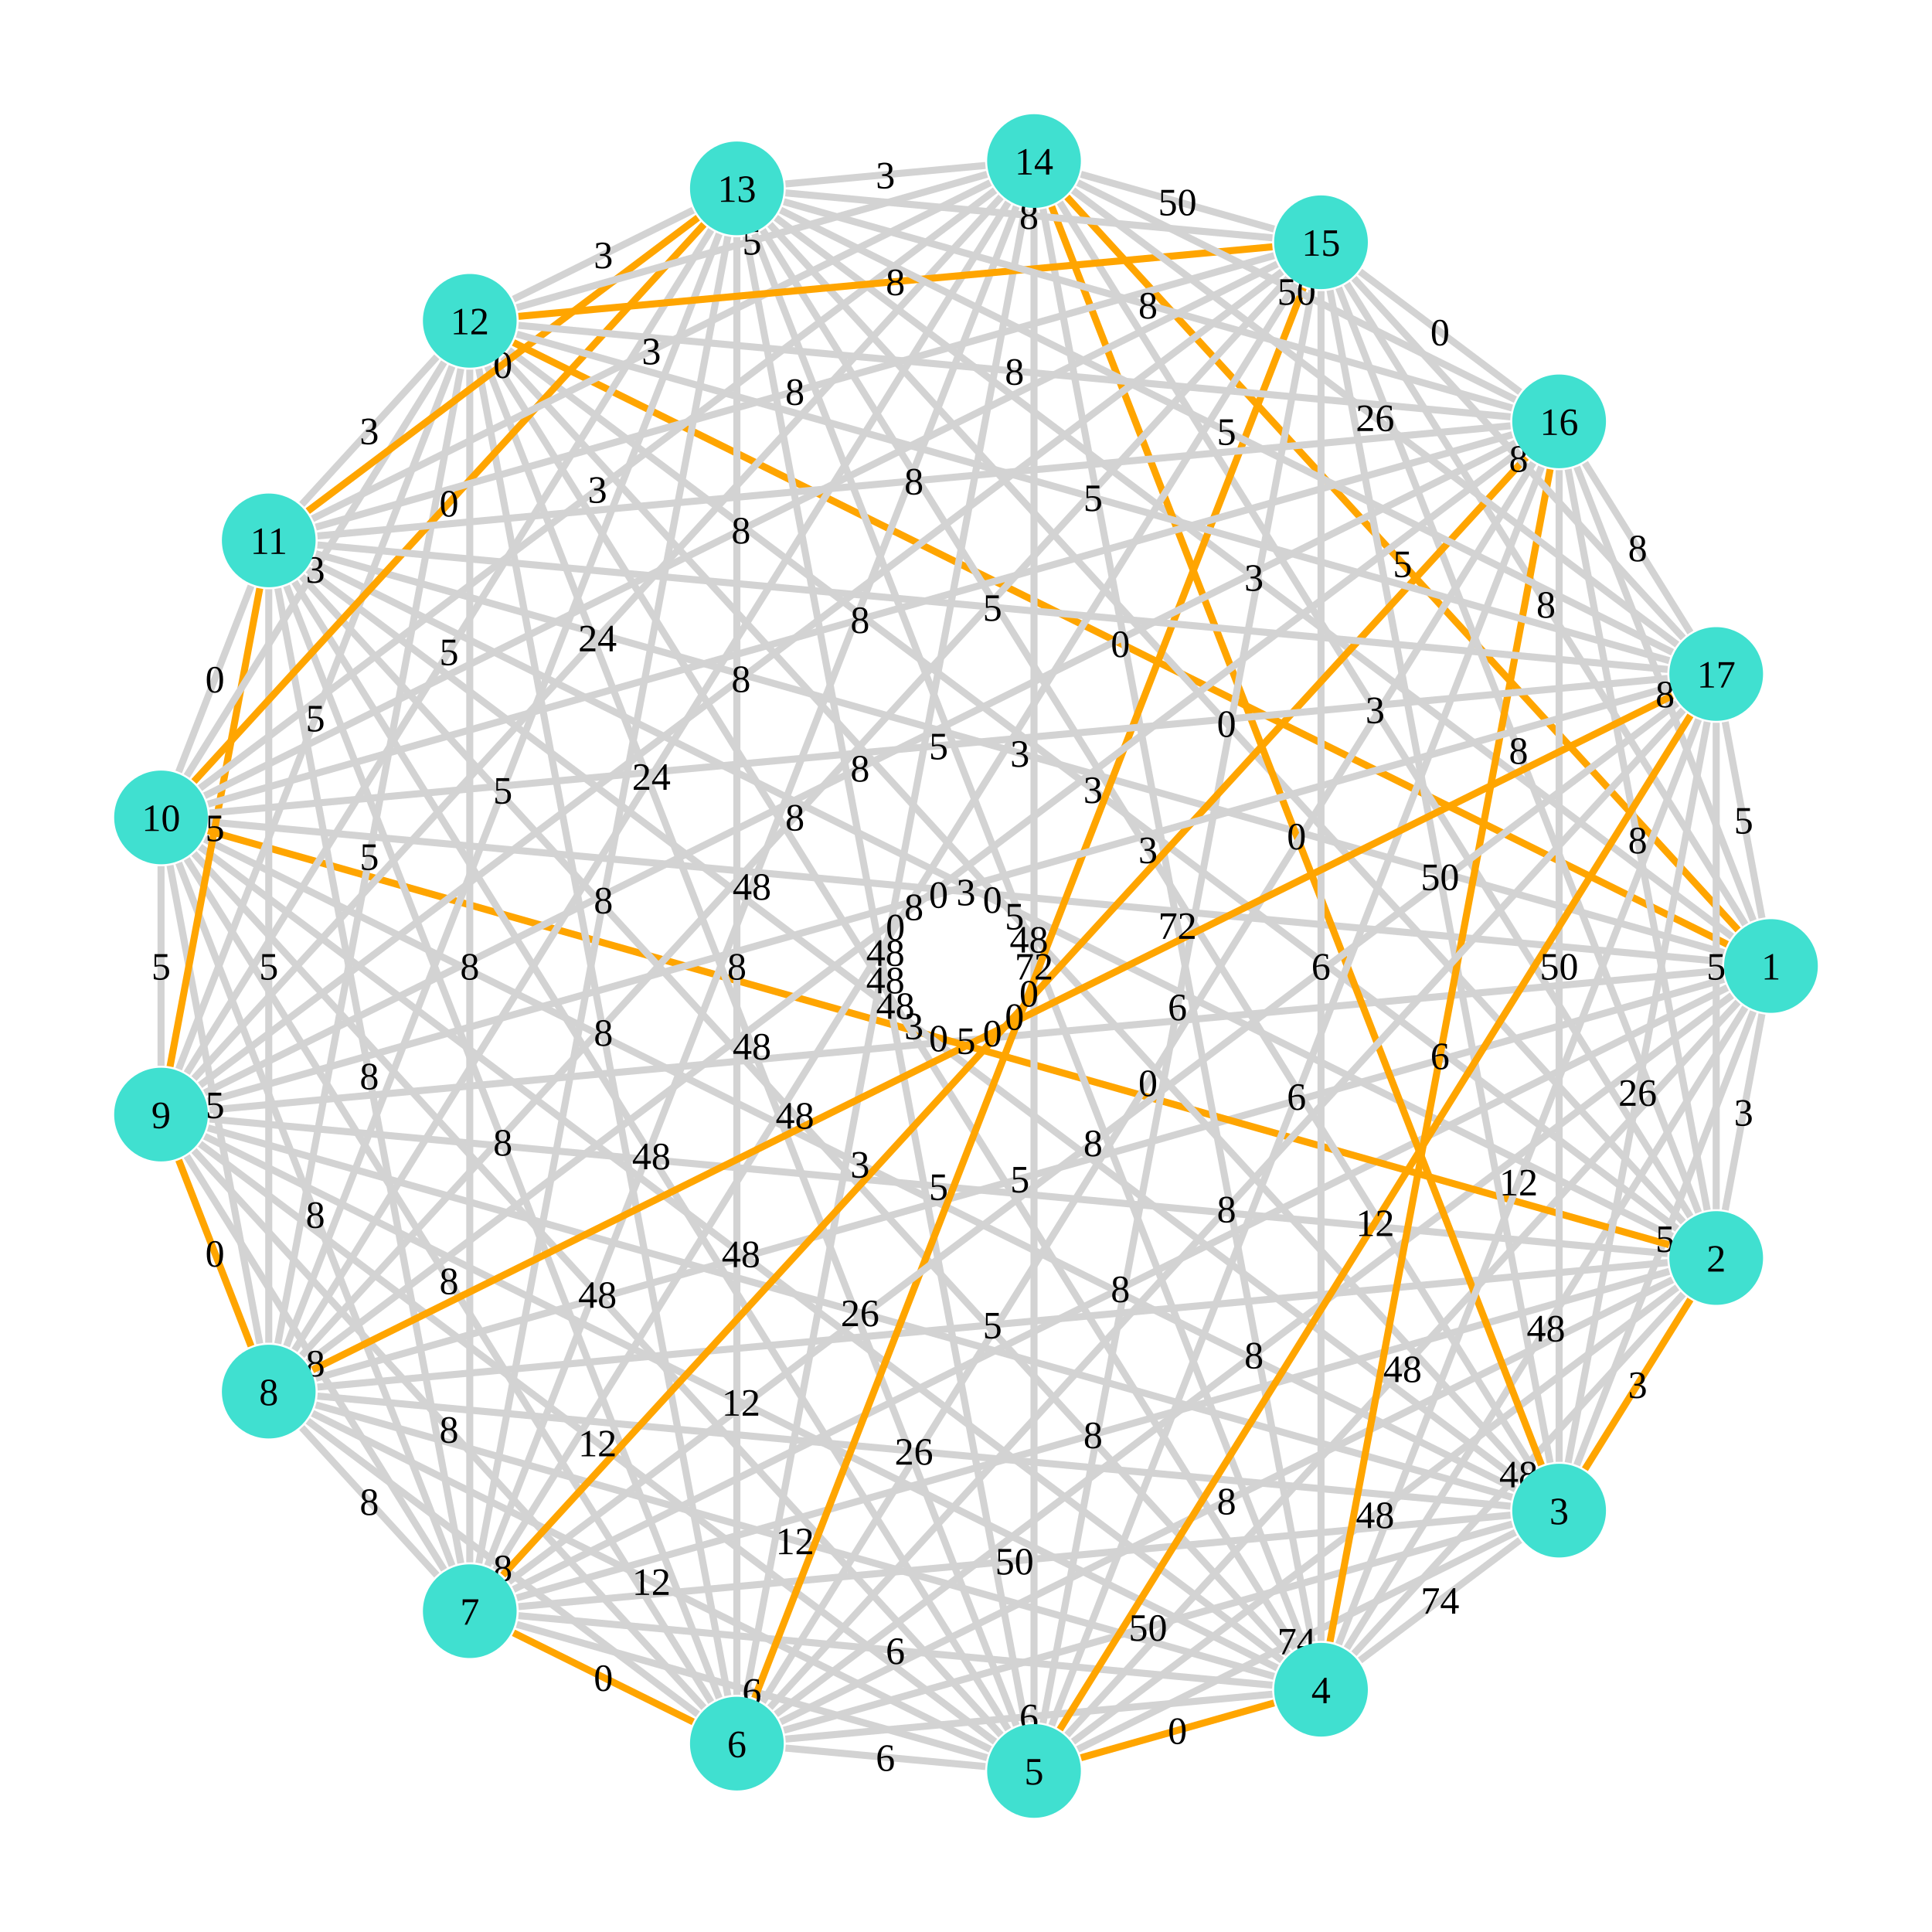
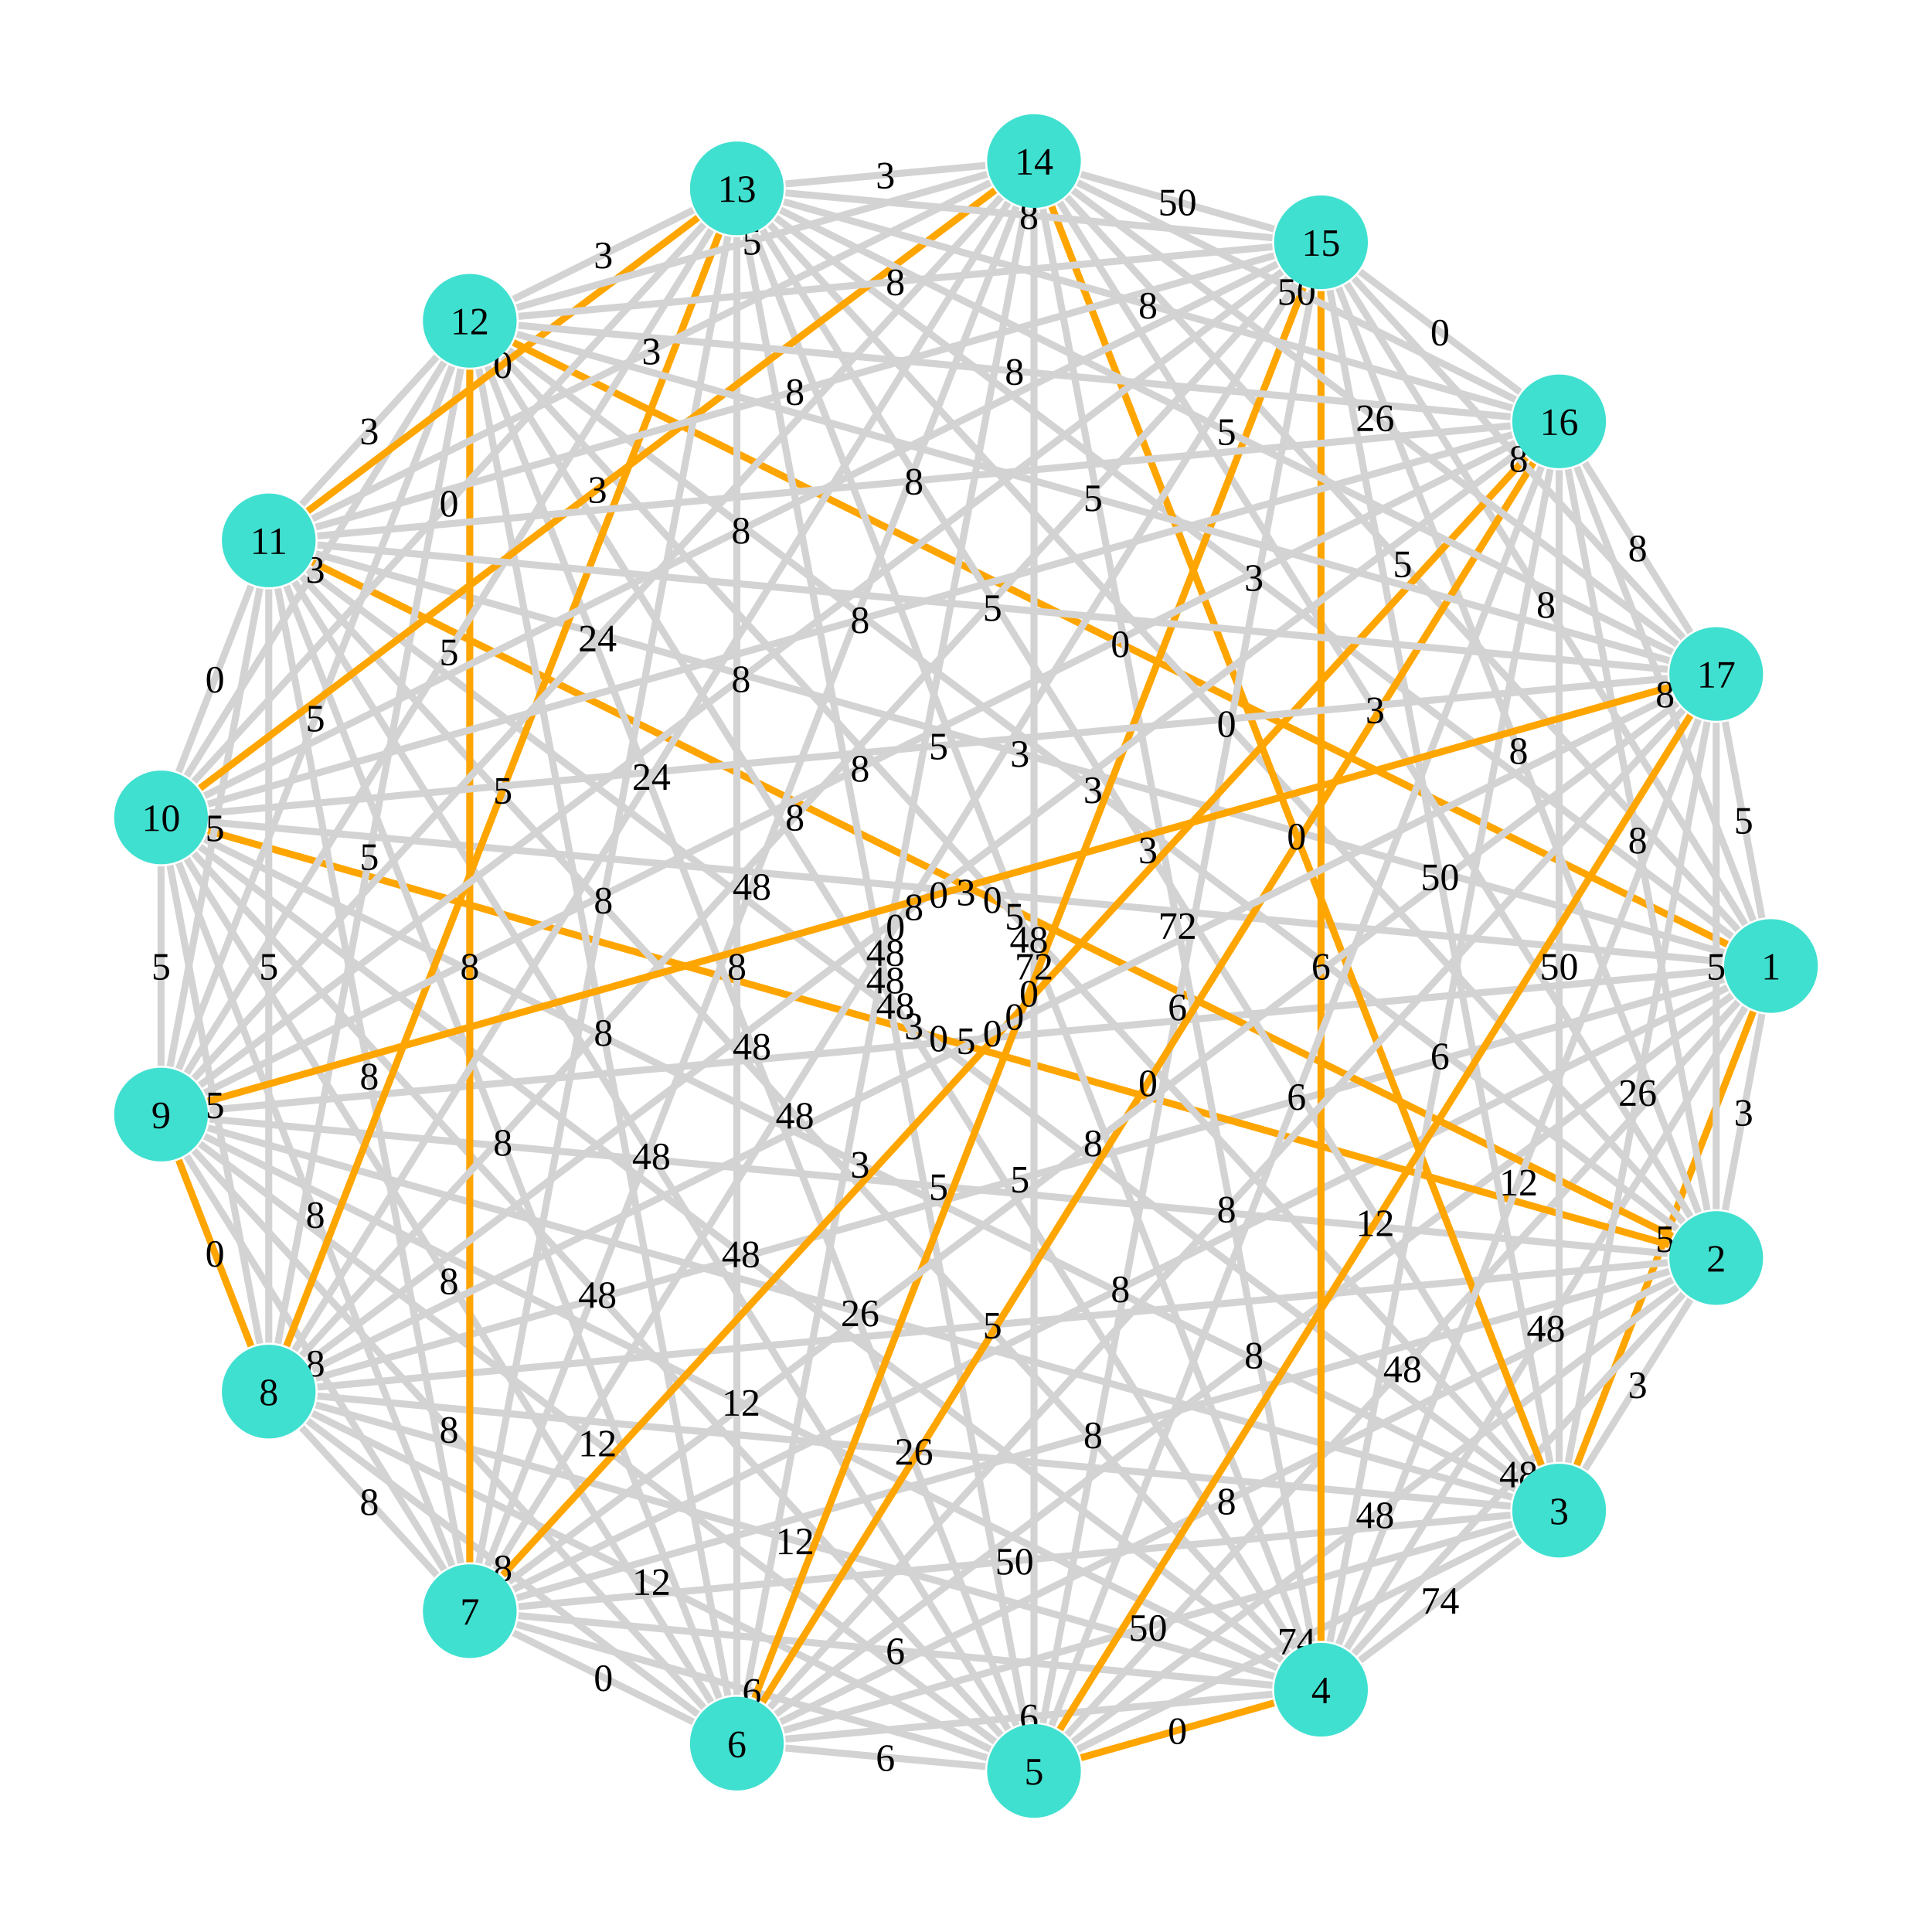
<svg xmlns="http://www.w3.org/2000/svg" xmlns:xlink="http://www.w3.org/1999/xlink" version="1.2" width="200mm" height="200mm" viewBox="0 0 200 200" stroke="none" fill="#000000" stroke-width="0.3" font-size="3.88">
-   <g stroke-width="0.73" fill="#000000" fill-opacity="0.000" id="img-a6ff2faf-1">
+   <g stroke-width="0.73" fill="#000000" fill-opacity="0.000" id="img-e60c3bd5-1">
    <path fill="none" d="M182.4,104.97 L 178.59 125.27" stroke="#D3D3D3" />
-     <path fill="none" d="M181.5,104.71 L 163.23 151.67" stroke="#D3D3D3" />
+     <path fill="none" d="M181.5,104.71 L 163.23 151.67" stroke="#FFA500" />
    <path fill="none" d="M180.67,104.29 L 139.42 170.63" stroke="#D3D3D3" />
    <path fill="none" d="M179.92,103.73 L 110.45 179.61" stroke="#D3D3D3" />
    <path fill="none" d="M179.29,103.04 L 80.32 177.46" stroke="#D3D3D3" />
    <path fill="none" d="M178.81,102.24 L 53.16 164.54" stroke="#D3D3D3" />
    <path fill="none" d="M178.47,101.38 L 32.69 142.68" stroke="#D3D3D3" />
    <path fill="none" d="M178.3,100.46 L 21.7 114.91" stroke="#D3D3D3" />
    <path fill="none" d="M178.3,99.54 L 21.7 85.09" stroke="#D3D3D3" />
    <path fill="none" d="M178.47,98.62 L 32.69 57.32" stroke="#D3D3D3" />
    <path fill="none" d="M178.81,97.76 L 53.16 35.46" stroke="#FFA500" />
    <path fill="none" d="M179.29,96.96 L 80.32 22.54" stroke="#D3D3D3" />
-     <path fill="none" d="M179.92,96.27 L 110.45 20.39" stroke="#FFA500" />
+     <path fill="none" d="M179.92,96.27 L 110.45 20.39" stroke="#D3D3D3" />
    <path fill="none" d="M180.67,95.71 L 139.42 29.37" stroke="#D3D3D3" />
    <path fill="none" d="M181.5,95.29 L 163.23 48.33" stroke="#D3D3D3" />
    <path fill="none" d="M182.4,95.03 L 178.59 74.73" stroke="#D3D3D3" />
-     <path fill="none" d="M174.99,134.52 L 164.07 152.09" stroke="#FFA500" />
+     <path fill="none" d="M174.99,134.52 L 164.07 152.09" stroke="#D3D3D3" />
    <path fill="none" d="M174.25,133.96 L 140.16 171.19" stroke="#D3D3D3" />
    <path fill="none" d="M173.62,133.27 L 111.08 180.3" stroke="#D3D3D3" />
    <path fill="none" d="M173.13,132.48 L 80.81 178.25" stroke="#D3D3D3" />
    <path fill="none" d="M172.8,131.61 L 53.5 165.41" stroke="#D3D3D3" />
    <path fill="none" d="M172.63,130.7 L 32.86 143.59" stroke="#D3D3D3" />
    <path fill="none" d="M172.63,129.77 L 21.7 115.84" stroke="#D3D3D3" />
    <path fill="none" d="M172.8,128.86 L 21.53 86" stroke="#FFA500" />
-     <path fill="none" d="M173.13,127.99 L 32.35 58.19" stroke="#D3D3D3" />
+     <path fill="none" d="M173.13,127.99 L 32.35 58.19" stroke="#FFA500" />
    <path fill="none" d="M173.62,127.2 L 52.67 36.25" stroke="#D3D3D3" />
    <path fill="none" d="M174.25,126.51 L 79.7 23.23" stroke="#D3D3D3" />
    <path fill="none" d="M174.99,125.94 L 109.71 20.96" stroke="#D3D3D3" />
    <path fill="none" d="M175.83,125.52 L 138.58 29.79" stroke="#D3D3D3" />
    <path fill="none" d="M176.73,125.27 L 162.33 48.58" stroke="#D3D3D3" />
    <path fill="none" d="M177.66,125.18 L 177.66 74.82" stroke="#D3D3D3" />
    <path fill="none" d="M157.36,159.42 L 140.79 171.88" stroke="#D3D3D3" />
    <path fill="none" d="M156.87,158.63 L 111.57 181.09" stroke="#D3D3D3" />
    <path fill="none" d="M156.54,157.76 L 81.14 179.12" stroke="#D3D3D3" />
    <path fill="none" d="M156.37,156.85 L 53.67 166.32" stroke="#D3D3D3" />
    <path fill="none" d="M156.37,155.92 L 32.86 144.52" stroke="#D3D3D3" />
    <path fill="none" d="M156.54,155 L 21.53 116.76" stroke="#D3D3D3" />
    <path fill="none" d="M156.87,154.14 L 21.19 86.87" stroke="#D3D3D3" />
    <path fill="none" d="M157.36,153.35 L 31.86 58.98" stroke="#D3D3D3" />
    <path fill="none" d="M157.99,152.65 L 52.05 36.94" stroke="#D3D3D3" />
    <path fill="none" d="M158.73,152.09 L 78.95 23.8" stroke="#D3D3D3" />
    <path fill="none" d="M159.57,151.67 L 108.87 21.38" stroke="#FFA500" />
    <path fill="none" d="M160.47,151.42 L 137.68 30.05" stroke="#D3D3D3" />
    <path fill="none" d="M161.4,151.33 L 161.4 48.67" stroke="#D3D3D3" />
    <path fill="none" d="M162.33,151.42 L 176.73 74.73" stroke="#D3D3D3" />
    <path fill="none" d="M131.89,176.29 L 111.9 181.96" stroke="#FFA500" />
    <path fill="none" d="M131.72,175.38 L 81.31 180.03" stroke="#D3D3D3" />
    <path fill="none" d="M131.72,174.45 L 53.67 167.25" stroke="#D3D3D3" />
    <path fill="none" d="M131.89,173.54 L 32.69 145.43" stroke="#D3D3D3" />
    <path fill="none" d="M132.22,172.67 L 21.19 117.62" stroke="#D3D3D3" />
    <path fill="none" d="M132.71,171.88 L 20.71 87.66" stroke="#D3D3D3" />
    <path fill="none" d="M133.34,171.19 L 31.24 59.67" stroke="#D3D3D3" />
    <path fill="none" d="M134.08,170.63 L 51.3 37.5" stroke="#D3D3D3" />
    <path fill="none" d="M134.92,170.21 L 78.12 24.21" stroke="#D3D3D3" />
    <path fill="none" d="M135.82,169.95 L 107.97 21.63" stroke="#D3D3D3" />
-     <path fill="none" d="M136.75,169.86 L 136.75 30.14" stroke="#D3D3D3" />
-     <path fill="none" d="M137.68,169.95 L 160.47 48.58" stroke="#FFA500" />
+     <path fill="none" d="M136.75,169.86 L 136.75 30.14" stroke="#FFA500" />
+     <path fill="none" d="M137.68,169.95 L 160.47 48.58" stroke="#D3D3D3" />
    <path fill="none" d="M138.58,170.21 L 175.83 74.48" stroke="#D3D3D3" />
    <path fill="none" d="M102.01,182.87 L 81.31 180.96" stroke="#D3D3D3" />
    <path fill="none" d="M102.18,181.96 L 53.5 168.16" stroke="#D3D3D3" />
    <path fill="none" d="M102.51,181.09 L 32.35 146.3" stroke="#D3D3D3" />
    <path fill="none" d="M103,180.3 L 20.71 118.41" stroke="#D3D3D3" />
    <path fill="none" d="M103.63,179.61 L 20.08 88.35" stroke="#D3D3D3" />
    <path fill="none" d="M104.37,179.04 L 30.49 60.23" stroke="#D3D3D3" />
    <path fill="none" d="M105.21,178.62 L 50.47 37.92" stroke="#D3D3D3" />
    <path fill="none" d="M106.11,178.37 L 77.22 24.47" stroke="#D3D3D3" />
    <path fill="none" d="M107.04,178.28 L 107.04 21.72" stroke="#D3D3D3" />
    <path fill="none" d="M107.97,178.37 L 135.82 30.05" stroke="#D3D3D3" />
    <path fill="none" d="M108.87,178.62 L 159.57 48.33" stroke="#D3D3D3" />
    <path fill="none" d="M109.71,179.04 L 174.99 74.06" stroke="#FFA500" />
-     <path fill="none" d="M71.76,178.25 L 53.16 169.03" stroke="#FFA500" />
+     <path fill="none" d="M71.76,178.25 L 53.16 169.03" stroke="#D3D3D3" />
    <path fill="none" d="M72.24,177.46 L 31.86 147.09" stroke="#D3D3D3" />
    <path fill="none" d="M72.87,176.77 L 20.08 119.1" stroke="#D3D3D3" />
    <path fill="none" d="M73.62,176.2 L 19.33 88.91" stroke="#D3D3D3" />
    <path fill="none" d="M74.45,175.79 L 29.66 60.65" stroke="#D3D3D3" />
    <path fill="none" d="M75.35,175.53 L 49.57 38.18" stroke="#D3D3D3" />
    <path fill="none" d="M76.28,175.44 L 76.28 24.56" stroke="#D3D3D3" />
    <path fill="none" d="M77.22,175.53 L 106.11 21.63" stroke="#D3D3D3" />
    <path fill="none" d="M78.12,175.79 L 134.92 29.79" stroke="#FFA500" />
-     <path fill="none" d="M78.95,176.2 L 158.73 47.91" stroke="#D3D3D3" />
+     <path fill="none" d="M78.95,176.2 L 158.73 47.91" stroke="#FFA500" />
    <path fill="none" d="M79.7,176.77 L 174.25 73.49" stroke="#D3D3D3" />
    <path fill="none" d="M45.22,163.06 L 31.24 147.78" stroke="#D3D3D3" />
    <path fill="none" d="M45.97,162.5 L 19.33 119.67" stroke="#D3D3D3" />
    <path fill="none" d="M46.8,162.08 L 18.5 89.33" stroke="#D3D3D3" />
    <path fill="none" d="M47.7,161.82 L 28.76 60.91" stroke="#D3D3D3" />
-     <path fill="none" d="M48.63,161.73 L 48.63 38.27" stroke="#D3D3D3" />
+     <path fill="none" d="M48.63,161.73 L 48.63 38.27" stroke="#FFA500" />
    <path fill="none" d="M49.57,161.82 L 75.35 24.47" stroke="#D3D3D3" />
    <path fill="none" d="M50.47,162.08 L 105.21 21.38" stroke="#D3D3D3" />
    <path fill="none" d="M51.3,162.5 L 134.08 29.37" stroke="#D3D3D3" />
    <path fill="none" d="M52.05,163.06 L 157.99 47.35" stroke="#FFA500" />
    <path fill="none" d="M52.67,163.75 L 173.62 72.8" stroke="#D3D3D3" />
    <path fill="none" d="M25.99,139.35 L 18.5 120.09" stroke="#FFA500" />
    <path fill="none" d="M26.89,139.09 L 17.6 89.59" stroke="#D3D3D3" />
    <path fill="none" d="M27.82,139 L 27.82 61" stroke="#D3D3D3" />
    <path fill="none" d="M28.76,139.09 L 47.7 38.18" stroke="#D3D3D3" />
-     <path fill="none" d="M29.66,139.35 L 74.45 24.21" stroke="#D3D3D3" />
+     <path fill="none" d="M29.66,139.35 L 74.45 24.21" stroke="#FFA500" />
    <path fill="none" d="M30.49,139.77 L 104.37 20.96" stroke="#D3D3D3" />
    <path fill="none" d="M31.24,140.33 L 133.34 28.81" stroke="#D3D3D3" />
    <path fill="none" d="M31.86,141.02 L 157.36 46.65" stroke="#D3D3D3" />
-     <path fill="none" d="M32.35,141.81 L 173.13 72.01" stroke="#FFA500" />
+     <path fill="none" d="M32.35,141.81 L 173.13 72.01" stroke="#D3D3D3" />
    <path fill="none" d="M16.67,110.33 L 16.67 89.67" stroke="#D3D3D3" />
-     <path fill="none" d="M17.6,110.41 L 26.89 60.91" stroke="#FFA500" />
+     <path fill="none" d="M17.6,110.41 L 26.89 60.91" stroke="#D3D3D3" />
    <path fill="none" d="M18.5,110.67 L 46.8 37.92" stroke="#D3D3D3" />
    <path fill="none" d="M19.33,111.09 L 73.62 23.8" stroke="#D3D3D3" />
    <path fill="none" d="M20.08,111.65 L 103.63 20.39" stroke="#D3D3D3" />
    <path fill="none" d="M20.71,112.34 L 132.71 28.12" stroke="#D3D3D3" />
    <path fill="none" d="M21.19,113.13 L 156.87 45.86" stroke="#D3D3D3" />
-     <path fill="none" d="M21.53,114 L 172.8 71.14" stroke="#D3D3D3" />
+     <path fill="none" d="M21.53,114 L 172.8 71.14" stroke="#FFA500" />
    <path fill="none" d="M18.5,79.91 L 25.99 60.65" stroke="#D3D3D3" />
    <path fill="none" d="M19.33,80.33 L 45.97 37.5" stroke="#D3D3D3" />
-     <path fill="none" d="M20.08,80.9 L 72.87 23.23" stroke="#FFA500" />
-     <path fill="none" d="M20.71,81.59 L 103 19.7" stroke="#D3D3D3" />
+     <path fill="none" d="M20.08,80.9 L 72.87 23.23" stroke="#D3D3D3" />
+     <path fill="none" d="M20.71,81.59 L 103 19.7" stroke="#FFA500" />
    <path fill="none" d="M21.19,82.38 L 132.22 27.33" stroke="#D3D3D3" />
    <path fill="none" d="M21.53,83.24 L 156.54 45" stroke="#D3D3D3" />
    <path fill="none" d="M21.7,84.16 L 172.63 70.23" stroke="#D3D3D3" />
    <path fill="none" d="M31.24,52.22 L 45.22 36.94" stroke="#D3D3D3" />
    <path fill="none" d="M31.86,52.91 L 72.24 22.54" stroke="#FFA500" />
    <path fill="none" d="M32.35,53.7 L 102.51 18.91" stroke="#D3D3D3" />
    <path fill="none" d="M32.69,54.57 L 131.89 26.46" stroke="#D3D3D3" />
    <path fill="none" d="M32.86,55.48 L 156.37 44.08" stroke="#D3D3D3" />
    <path fill="none" d="M32.86,56.41 L 172.63 69.3" stroke="#D3D3D3" />
    <path fill="none" d="M53.16,30.97 L 71.76 21.75" stroke="#D3D3D3" />
    <path fill="none" d="M53.5,31.84 L 102.18 18.04" stroke="#D3D3D3" />
-     <path fill="none" d="M53.67,32.75 L 131.72 25.55" stroke="#FFA500" />
+     <path fill="none" d="M53.67,32.75 L 131.72 25.55" stroke="#D3D3D3" />
    <path fill="none" d="M53.67,33.68 L 156.37 43.15" stroke="#D3D3D3" />
    <path fill="none" d="M53.5,34.59 L 172.8 68.39" stroke="#D3D3D3" />
    <path fill="none" d="M81.31,19.04 L 102.01 17.13" stroke="#D3D3D3" />
    <path fill="none" d="M81.31,19.97 L 131.72 24.62" stroke="#D3D3D3" />
    <path fill="none" d="M81.14,20.88 L 156.54 42.24" stroke="#D3D3D3" />
    <path fill="none" d="M80.81,21.75 L 173.13 67.52" stroke="#D3D3D3" />
    <path fill="none" d="M111.9,18.04 L 131.89 23.71" stroke="#D3D3D3" />
    <path fill="none" d="M111.57,18.91 L 156.87 41.37" stroke="#D3D3D3" />
    <path fill="none" d="M111.08,19.7 L 173.62 66.73" stroke="#D3D3D3" />
    <path fill="none" d="M140.79,28.12 L 157.36 40.58" stroke="#D3D3D3" />
    <path fill="none" d="M140.16,28.81 L 174.25 66.04" stroke="#D3D3D3" />
    <path fill="none" d="M164.07,47.91 L 174.99 65.48" stroke="#D3D3D3" />
  </g>
-   <g stroke-width="0.73" id="img-a6ff2faf-2">
+   <g stroke-width="0.73" id="img-e60c3bd5-2">
</g>
-   <g font-size="4" stroke="#000000" stroke-opacity="0.000" fill="#000000" id="img-a6ff2faf-3">
+   <g font-size="4" stroke="#000000" stroke-opacity="0.000" fill="#000000" id="img-e60c3bd5-3">
    <text x="180.5" y="115.12" text-anchor="middle" dy="0.35em">3</text>
    <text x="172.37" y="128.19" text-anchor="middle" dy="0.35em">5</text>
    <text x="160.04" y="137.46" text-anchor="middle" dy="0.35em">48</text>
    <text x="145.19" y="141.67" text-anchor="middle" dy="0.35em">48</text>
    <text x="129.81" y="140.25" text-anchor="middle" dy="0.35em">8</text>
    <text x="115.98" y="133.39" text-anchor="middle" dy="0.35em">8</text>
    <text x="105.58" y="122.03" text-anchor="middle" dy="0.35em">5</text>
    <text x="100" y="107.69" text-anchor="middle" dy="0.35em">5</text>
    <text x="100" y="92.31" text-anchor="middle" dy="0.35em">3</text>
    <text x="105.58" y="77.97" text-anchor="middle" dy="0.35em">3</text>
    <text x="115.98" y="66.61" text-anchor="middle" dy="0.35em">0</text>
    <text x="129.81" y="59.75" text-anchor="middle" dy="0.35em">3</text>
    <text x="145.19" y="58.33" text-anchor="middle" dy="0.35em">5</text>
    <text x="160.04" y="62.54" text-anchor="middle" dy="0.35em">8</text>
    <text x="172.37" y="71.81" text-anchor="middle" dy="0.35em">8</text>
    <text x="180.5" y="84.88" text-anchor="middle" dy="0.35em">5</text>
    <text x="169.53" y="143.31" text-anchor="middle" dy="0.35em">3</text>
    <text x="157.2" y="152.57" text-anchor="middle" dy="0.35em">48</text>
    <text x="142.35" y="156.78" text-anchor="middle" dy="0.35em">48</text>
    <text x="126.97" y="155.36" text-anchor="middle" dy="0.35em">8</text>
    <text x="113.15" y="148.51" text-anchor="middle" dy="0.35em">8</text>
    <text x="102.74" y="137.14" text-anchor="middle" dy="0.35em">5</text>
    <text x="97.16" y="122.81" text-anchor="middle" dy="0.35em">5</text>
    <text x="97.16" y="107.43" text-anchor="middle" dy="0.35em">0</text>
    <text x="102.74" y="93.09" text-anchor="middle" dy="0.35em">0</text>
    <text x="113.15" y="81.72" text-anchor="middle" dy="0.35em">3</text>
    <text x="126.97" y="74.87" text-anchor="middle" dy="0.35em">0</text>
    <text x="142.35" y="73.45" text-anchor="middle" dy="0.35em">3</text>
    <text x="157.2" y="77.66" text-anchor="middle" dy="0.35em">8</text>
    <text x="169.53" y="86.93" text-anchor="middle" dy="0.35em">8</text>
    <text x="177.66" y="100" text-anchor="middle" dy="0.35em">5</text>
    <text x="149.07" y="165.65" text-anchor="middle" dy="0.35em">74</text>
    <text x="134.22" y="169.86" text-anchor="middle" dy="0.35em">74</text>
    <text x="118.84" y="168.44" text-anchor="middle" dy="0.35em">50</text>
    <text x="105.02" y="161.58" text-anchor="middle" dy="0.35em">50</text>
    <text x="94.61" y="150.22" text-anchor="middle" dy="0.35em">26</text>
    <text x="89.03" y="135.88" text-anchor="middle" dy="0.35em">26</text>
    <text x="89.03" y="120.5" text-anchor="middle" dy="0.35em">3</text>
    <text x="94.61" y="106.16" text-anchor="middle" dy="0.35em">3</text>
    <text x="105.02" y="94.8" text-anchor="middle" dy="0.35em">5</text>
    <text x="118.84" y="87.94" text-anchor="middle" dy="0.35em">3</text>
    <text x="134.22" y="86.52" text-anchor="middle" dy="0.35em">0</text>
    <text x="149.07" y="90.73" text-anchor="middle" dy="0.35em">50</text>
    <text x="161.4" y="100" text-anchor="middle" dy="0.35em">50</text>
    <text x="169.53" y="113.07" text-anchor="middle" dy="0.35em">26</text>
    <text x="121.89" y="179.12" text-anchor="middle" dy="0.35em">0</text>
    <text x="106.52" y="177.71" text-anchor="middle" dy="0.35em">6</text>
    <text x="92.69" y="170.85" text-anchor="middle" dy="0.35em">6</text>
    <text x="82.29" y="159.49" text-anchor="middle" dy="0.35em">12</text>
    <text x="76.71" y="145.15" text-anchor="middle" dy="0.35em">12</text>
    <text x="76.71" y="129.77" text-anchor="middle" dy="0.35em">48</text>
    <text x="82.29" y="115.43" text-anchor="middle" dy="0.35em">48</text>
    <text x="92.69" y="104.07" text-anchor="middle" dy="0.35em">48</text>
    <text x="106.52" y="97.21" text-anchor="middle" dy="0.35em">48</text>
    <text x="121.89" y="95.79" text-anchor="middle" dy="0.35em">72</text>
    <text x="136.75" y="100" text-anchor="middle" dy="0.35em">6</text>
    <text x="149.07" y="109.27" text-anchor="middle" dy="0.35em">6</text>
    <text x="157.2" y="122.34" text-anchor="middle" dy="0.35em">12</text>
    <text x="91.66" y="181.91" text-anchor="middle" dy="0.35em">6</text>
    <text x="77.84" y="175.06" text-anchor="middle" dy="0.35em">6</text>
    <text x="67.43" y="163.7" text-anchor="middle" dy="0.35em">12</text>
    <text x="61.85" y="149.36" text-anchor="middle" dy="0.35em">12</text>
    <text x="61.85" y="133.98" text-anchor="middle" dy="0.35em">48</text>
    <text x="67.43" y="119.64" text-anchor="middle" dy="0.35em">48</text>
    <text x="77.84" y="108.27" text-anchor="middle" dy="0.35em">48</text>
    <text x="91.66" y="101.42" text-anchor="middle" dy="0.35em">48</text>
    <text x="107.04" y="100" text-anchor="middle" dy="0.35em">72</text>
    <text x="121.89" y="104.21" text-anchor="middle" dy="0.35em">6</text>
    <text x="134.22" y="113.48" text-anchor="middle" dy="0.35em">6</text>
    <text x="142.35" y="126.55" text-anchor="middle" dy="0.35em">12</text>
    <text x="62.46" y="173.64" text-anchor="middle" dy="0.35em">0</text>
    <text x="52.05" y="162.28" text-anchor="middle" dy="0.35em">8</text>
    <text x="46.48" y="147.94" text-anchor="middle" dy="0.35em">8</text>
    <text x="46.48" y="132.56" text-anchor="middle" dy="0.35em">8</text>
    <text x="52.05" y="118.22" text-anchor="middle" dy="0.35em">8</text>
    <text x="62.46" y="106.85" text-anchor="middle" dy="0.35em">8</text>
    <text x="76.28" y="100" text-anchor="middle" dy="0.35em">8</text>
    <text x="91.66" y="98.58" text-anchor="middle" dy="0.35em">48</text>
    <text x="106.52" y="102.79" text-anchor="middle" dy="0.35em">0</text>
    <text x="118.84" y="112.06" text-anchor="middle" dy="0.35em">0</text>
    <text x="126.97" y="125.13" text-anchor="middle" dy="0.35em">8</text>
    <text x="38.23" y="155.42" text-anchor="middle" dy="0.35em">8</text>
    <text x="32.65" y="141.08" text-anchor="middle" dy="0.35em">8</text>
    <text x="32.65" y="125.7" text-anchor="middle" dy="0.35em">8</text>
    <text x="38.23" y="111.36" text-anchor="middle" dy="0.35em">8</text>
    <text x="48.63" y="100" text-anchor="middle" dy="0.35em">8</text>
    <text x="62.46" y="93.15" text-anchor="middle" dy="0.35em">8</text>
    <text x="77.84" y="91.73" text-anchor="middle" dy="0.35em">48</text>
    <text x="92.69" y="95.93" text-anchor="middle" dy="0.35em">0</text>
    <text x="105.02" y="105.2" text-anchor="middle" dy="0.35em">0</text>
    <text x="113.15" y="118.28" text-anchor="middle" dy="0.35em">8</text>
    <text x="22.25" y="129.72" text-anchor="middle" dy="0.35em">0</text>
    <text x="22.25" y="114.34" text-anchor="middle" dy="0.35em">5</text>
    <text x="27.82" y="100" text-anchor="middle" dy="0.35em">5</text>
    <text x="38.23" y="88.64" text-anchor="middle" dy="0.35em">5</text>
    <text x="52.05" y="81.78" text-anchor="middle" dy="0.35em">5</text>
    <text x="67.43" y="80.36" text-anchor="middle" dy="0.35em">24</text>
    <text x="82.29" y="84.57" text-anchor="middle" dy="0.35em">8</text>
    <text x="94.61" y="93.84" text-anchor="middle" dy="0.35em">8</text>
    <text x="102.74" y="106.91" text-anchor="middle" dy="0.35em">0</text>
    <text x="16.67" y="100" text-anchor="middle" dy="0.35em">5</text>
    <text x="22.25" y="85.66" text-anchor="middle" dy="0.35em">5</text>
    <text x="32.65" y="74.3" text-anchor="middle" dy="0.35em">5</text>
    <text x="46.48" y="67.44" text-anchor="middle" dy="0.35em">5</text>
    <text x="61.85" y="66.02" text-anchor="middle" dy="0.35em">24</text>
    <text x="76.71" y="70.23" text-anchor="middle" dy="0.35em">8</text>
    <text x="89.03" y="79.5" text-anchor="middle" dy="0.35em">8</text>
    <text x="97.16" y="92.57" text-anchor="middle" dy="0.35em">0</text>
    <text x="22.25" y="70.28" text-anchor="middle" dy="0.35em">0</text>
    <text x="32.65" y="58.92" text-anchor="middle" dy="0.35em">3</text>
    <text x="46.48" y="52.06" text-anchor="middle" dy="0.35em">0</text>
    <text x="61.85" y="50.64" text-anchor="middle" dy="0.35em">3</text>
    <text x="76.71" y="54.85" text-anchor="middle" dy="0.35em">8</text>
    <text x="89.03" y="64.12" text-anchor="middle" dy="0.35em">8</text>
    <text x="97.16" y="77.19" text-anchor="middle" dy="0.35em">5</text>
    <text x="38.23" y="44.58" text-anchor="middle" dy="0.35em">3</text>
    <text x="52.05" y="37.72" text-anchor="middle" dy="0.35em">0</text>
    <text x="67.43" y="36.3" text-anchor="middle" dy="0.35em">3</text>
    <text x="82.29" y="40.51" text-anchor="middle" dy="0.35em">8</text>
    <text x="94.61" y="49.78" text-anchor="middle" dy="0.35em">8</text>
    <text x="102.74" y="62.86" text-anchor="middle" dy="0.35em">5</text>
    <text x="62.46" y="26.36" text-anchor="middle" dy="0.35em">3</text>
    <text x="77.84" y="24.94" text-anchor="middle" dy="0.35em">5</text>
    <text x="92.69" y="29.15" text-anchor="middle" dy="0.35em">8</text>
    <text x="105.02" y="38.42" text-anchor="middle" dy="0.35em">8</text>
    <text x="113.15" y="51.49" text-anchor="middle" dy="0.35em">5</text>
    <text x="91.66" y="18.09" text-anchor="middle" dy="0.35em">3</text>
    <text x="106.52" y="22.29" text-anchor="middle" dy="0.35em">8</text>
    <text x="118.84" y="31.56" text-anchor="middle" dy="0.35em">8</text>
    <text x="126.97" y="44.64" text-anchor="middle" dy="0.35em">5</text>
    <text x="121.89" y="20.88" text-anchor="middle" dy="0.35em">50</text>
    <text x="134.22" y="30.14" text-anchor="middle" dy="0.35em">50</text>
    <text x="142.35" y="43.22" text-anchor="middle" dy="0.35em">26</text>
    <text x="149.07" y="34.35" text-anchor="middle" dy="0.35em">0</text>
    <text x="157.2" y="47.43" text-anchor="middle" dy="0.35em">8</text>
    <text x="169.53" y="56.69" text-anchor="middle" dy="0.35em">8</text>
  </g>
-   <g stroke-width="0" stroke="#000000" stroke-opacity="0.000" fill="#40E0D0" id="img-a6ff2faf-4">
-     <use xlink:href="#img-a6ff2faf-5" x="183.33" y="100" />
-     <use xlink:href="#img-a6ff2faf-5" x="177.66" y="130.23" />
-     <use xlink:href="#img-a6ff2faf-5" x="161.4" y="156.38" />
-     <use xlink:href="#img-a6ff2faf-5" x="136.75" y="174.92" />
-     <use xlink:href="#img-a6ff2faf-5" x="107.04" y="183.33" />
-     <use xlink:href="#img-a6ff2faf-5" x="76.28" y="180.5" />
-     <use xlink:href="#img-a6ff2faf-5" x="48.63" y="166.79" />
-     <use xlink:href="#img-a6ff2faf-5" x="27.82" y="144.06" />
-     <use xlink:href="#img-a6ff2faf-5" x="16.67" y="115.38" />
-     <use xlink:href="#img-a6ff2faf-5" x="16.67" y="84.62" />
-     <use xlink:href="#img-a6ff2faf-5" x="27.82" y="55.94" />
-     <use xlink:href="#img-a6ff2faf-5" x="48.63" y="33.21" />
-     <use xlink:href="#img-a6ff2faf-5" x="76.28" y="19.5" />
-     <use xlink:href="#img-a6ff2faf-5" x="107.04" y="16.67" />
-     <use xlink:href="#img-a6ff2faf-5" x="136.75" y="25.08" />
-     <use xlink:href="#img-a6ff2faf-5" x="161.4" y="43.62" />
-     <use xlink:href="#img-a6ff2faf-5" x="177.66" y="69.77" />
+   <g stroke-width="0" stroke="#000000" stroke-opacity="0.000" fill="#40E0D0" id="img-e60c3bd5-4">
+     <use xlink:href="#img-e60c3bd5-5" x="183.33" y="100" />
+     <use xlink:href="#img-e60c3bd5-5" x="177.66" y="130.23" />
+     <use xlink:href="#img-e60c3bd5-5" x="161.4" y="156.38" />
+     <use xlink:href="#img-e60c3bd5-5" x="136.75" y="174.92" />
+     <use xlink:href="#img-e60c3bd5-5" x="107.04" y="183.33" />
+     <use xlink:href="#img-e60c3bd5-5" x="76.28" y="180.5" />
+     <use xlink:href="#img-e60c3bd5-5" x="48.63" y="166.79" />
+     <use xlink:href="#img-e60c3bd5-5" x="27.82" y="144.06" />
+     <use xlink:href="#img-e60c3bd5-5" x="16.67" y="115.38" />
+     <use xlink:href="#img-e60c3bd5-5" x="16.67" y="84.62" />
+     <use xlink:href="#img-e60c3bd5-5" x="27.82" y="55.94" />
+     <use xlink:href="#img-e60c3bd5-5" x="48.63" y="33.21" />
+     <use xlink:href="#img-e60c3bd5-5" x="76.28" y="19.5" />
+     <use xlink:href="#img-e60c3bd5-5" x="107.04" y="16.67" />
+     <use xlink:href="#img-e60c3bd5-5" x="136.75" y="25.08" />
+     <use xlink:href="#img-e60c3bd5-5" x="161.4" y="43.62" />
+     <use xlink:href="#img-e60c3bd5-5" x="177.66" y="69.77" />
  </g>
-   <g font-size="4" stroke="#000000" stroke-opacity="0.000" fill="#000000" id="img-a6ff2faf-6">
+   <g font-size="4" stroke="#000000" stroke-opacity="0.000" fill="#000000" id="img-e60c3bd5-6">
    <text x="183.33" y="100" text-anchor="middle" dy="0.35em">1</text>
    <text x="177.66" y="130.23" text-anchor="middle" dy="0.35em">2</text>
    <text x="161.4" y="156.38" text-anchor="middle" dy="0.35em">3</text>
    <text x="136.75" y="174.92" text-anchor="middle" dy="0.35em">4</text>
    <text x="107.04" y="183.33" text-anchor="middle" dy="0.35em">5</text>
    <text x="76.28" y="180.5" text-anchor="middle" dy="0.35em">6</text>
    <text x="48.63" y="166.79" text-anchor="middle" dy="0.35em">7</text>
    <text x="27.82" y="144.06" text-anchor="middle" dy="0.35em">8</text>
    <text x="16.67" y="115.38" text-anchor="middle" dy="0.35em">9</text>
    <text x="16.67" y="84.62" text-anchor="middle" dy="0.35em">10</text>
    <text x="27.82" y="55.94" text-anchor="middle" dy="0.35em">11</text>
    <text x="48.63" y="33.21" text-anchor="middle" dy="0.35em">12</text>
    <text x="76.28" y="19.5" text-anchor="middle" dy="0.35em">13</text>
    <text x="107.04" y="16.67" text-anchor="middle" dy="0.35em">14</text>
    <text x="136.75" y="25.08" text-anchor="middle" dy="0.35em">15</text>
    <text x="161.4" y="43.62" text-anchor="middle" dy="0.35em">16</text>
    <text x="177.66" y="69.77" text-anchor="middle" dy="0.35em">17</text>
  </g>
  <defs>
-     <g id="img-a6ff2faf-5">
+     <g id="img-e60c3bd5-5">
      <circle cx="0" cy="0" r="4.85" />
    </g>
  </defs>
</svg>
